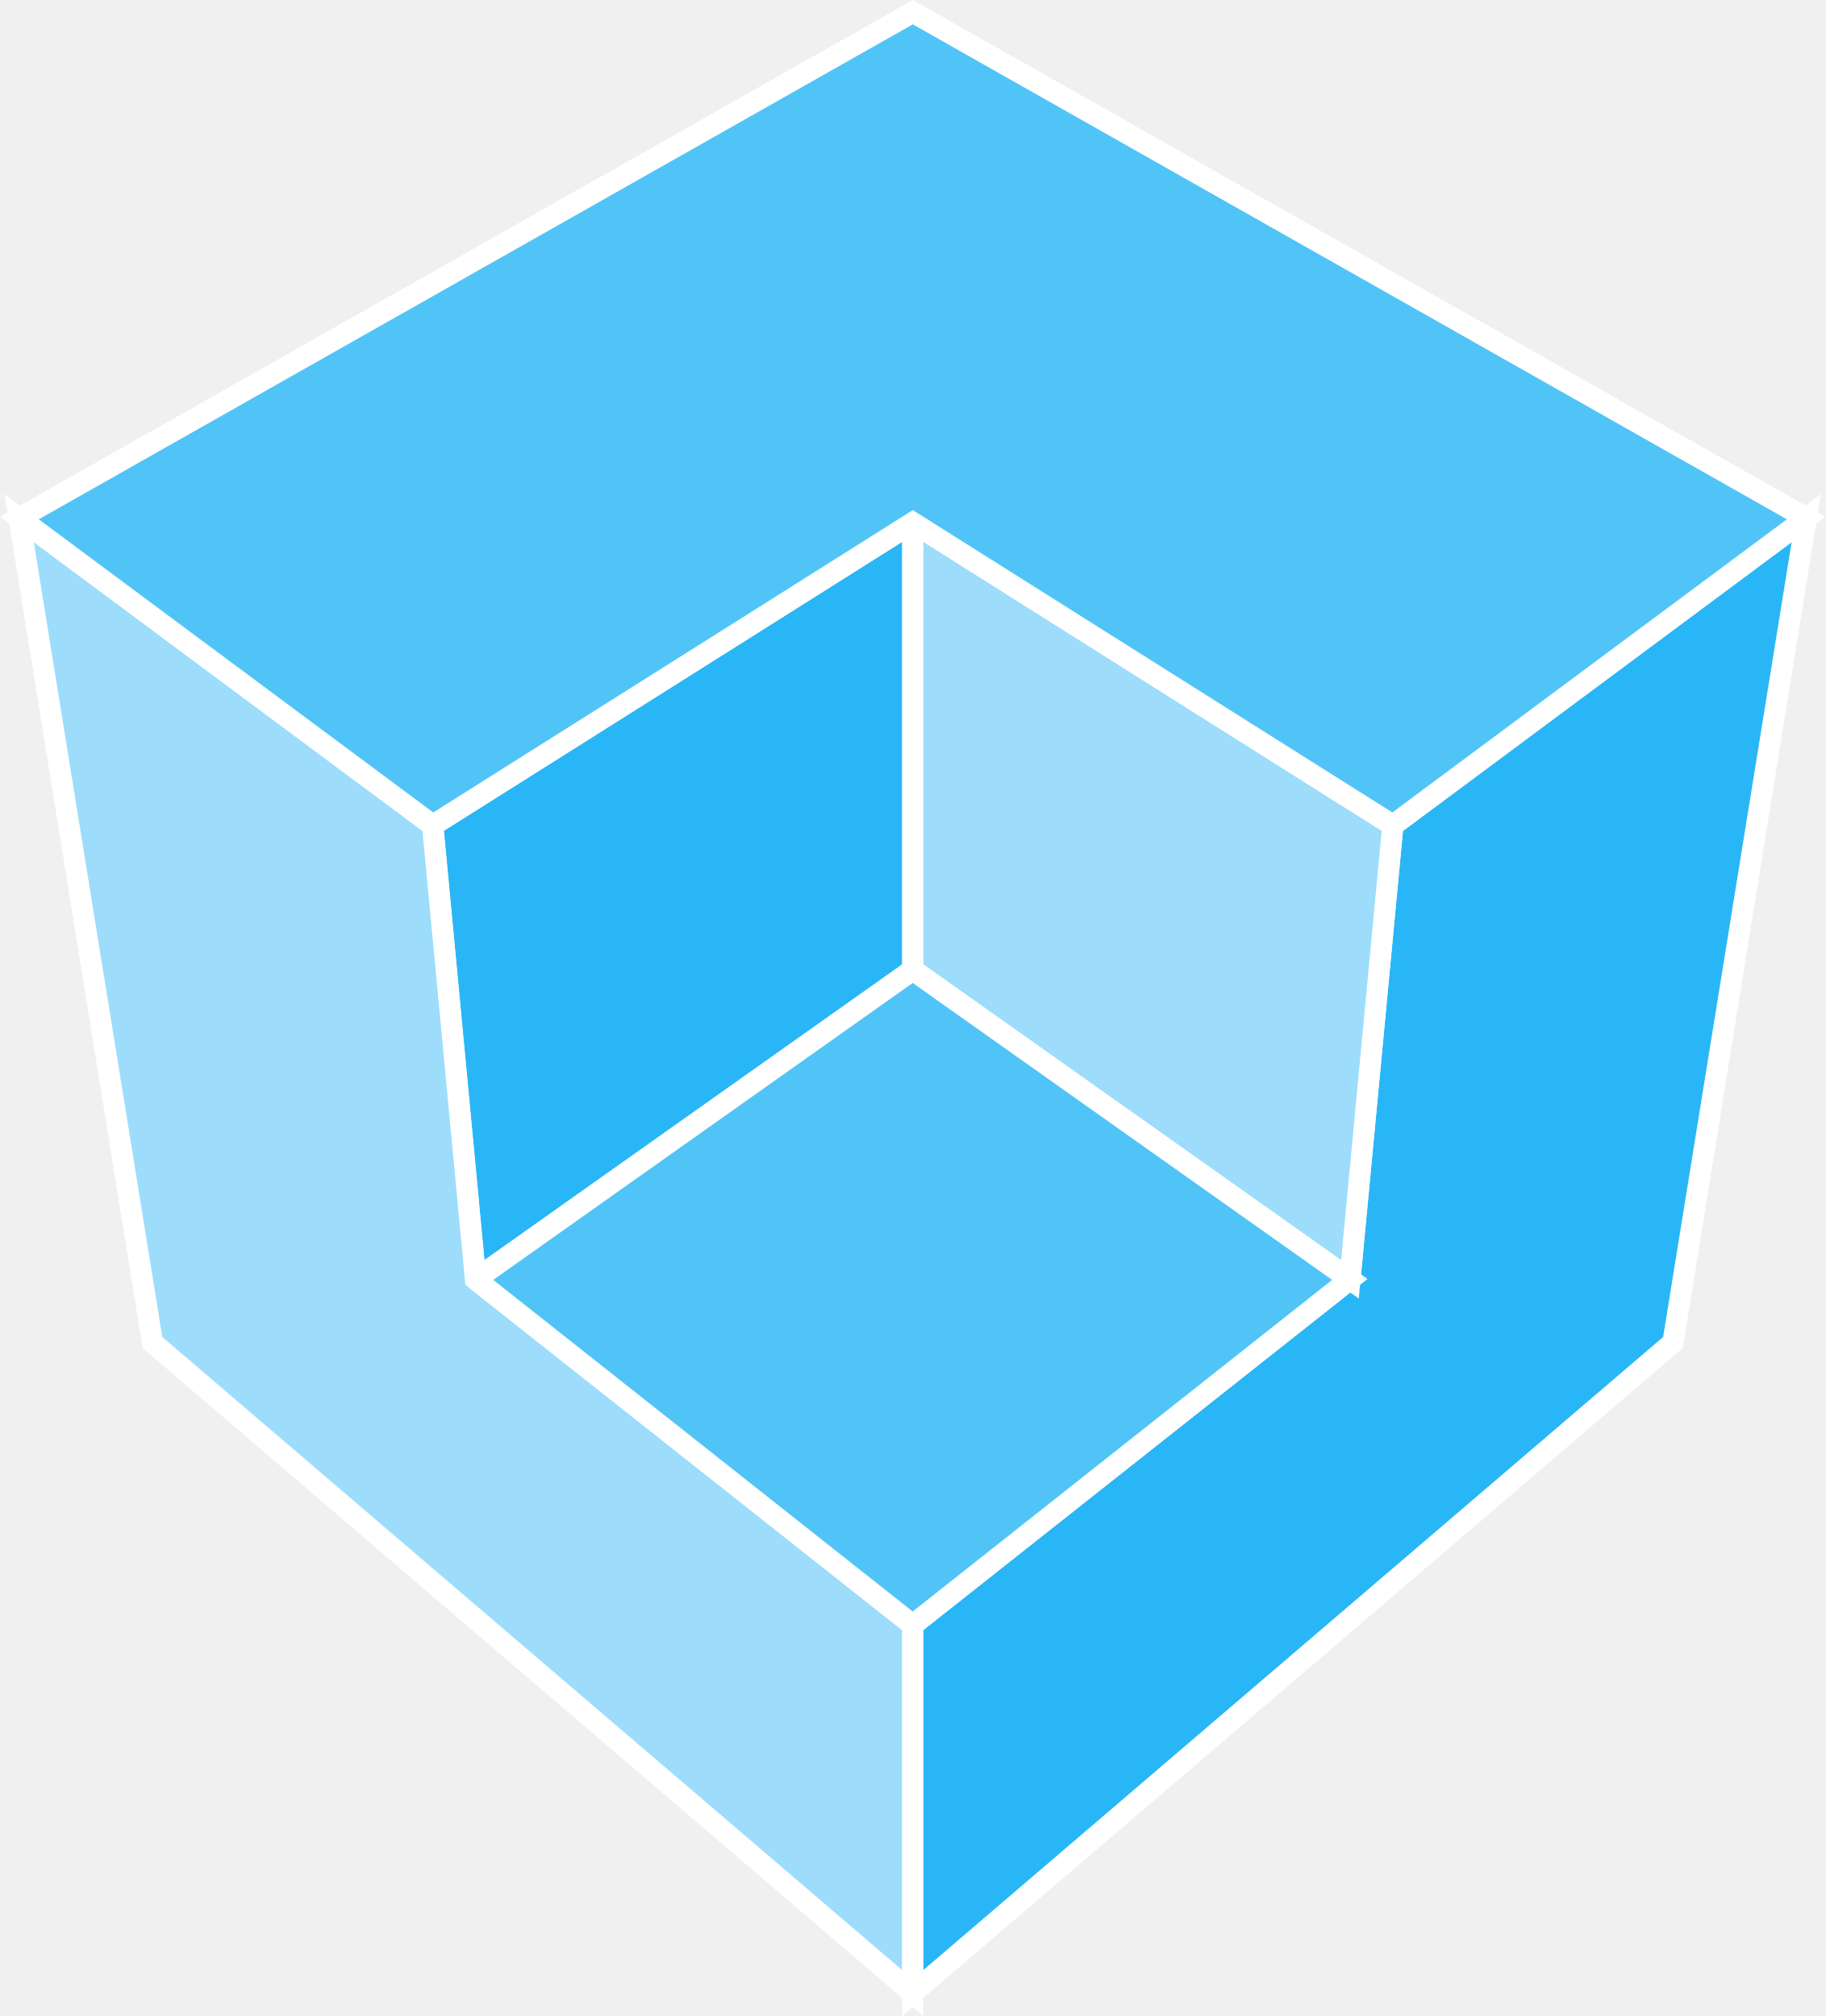
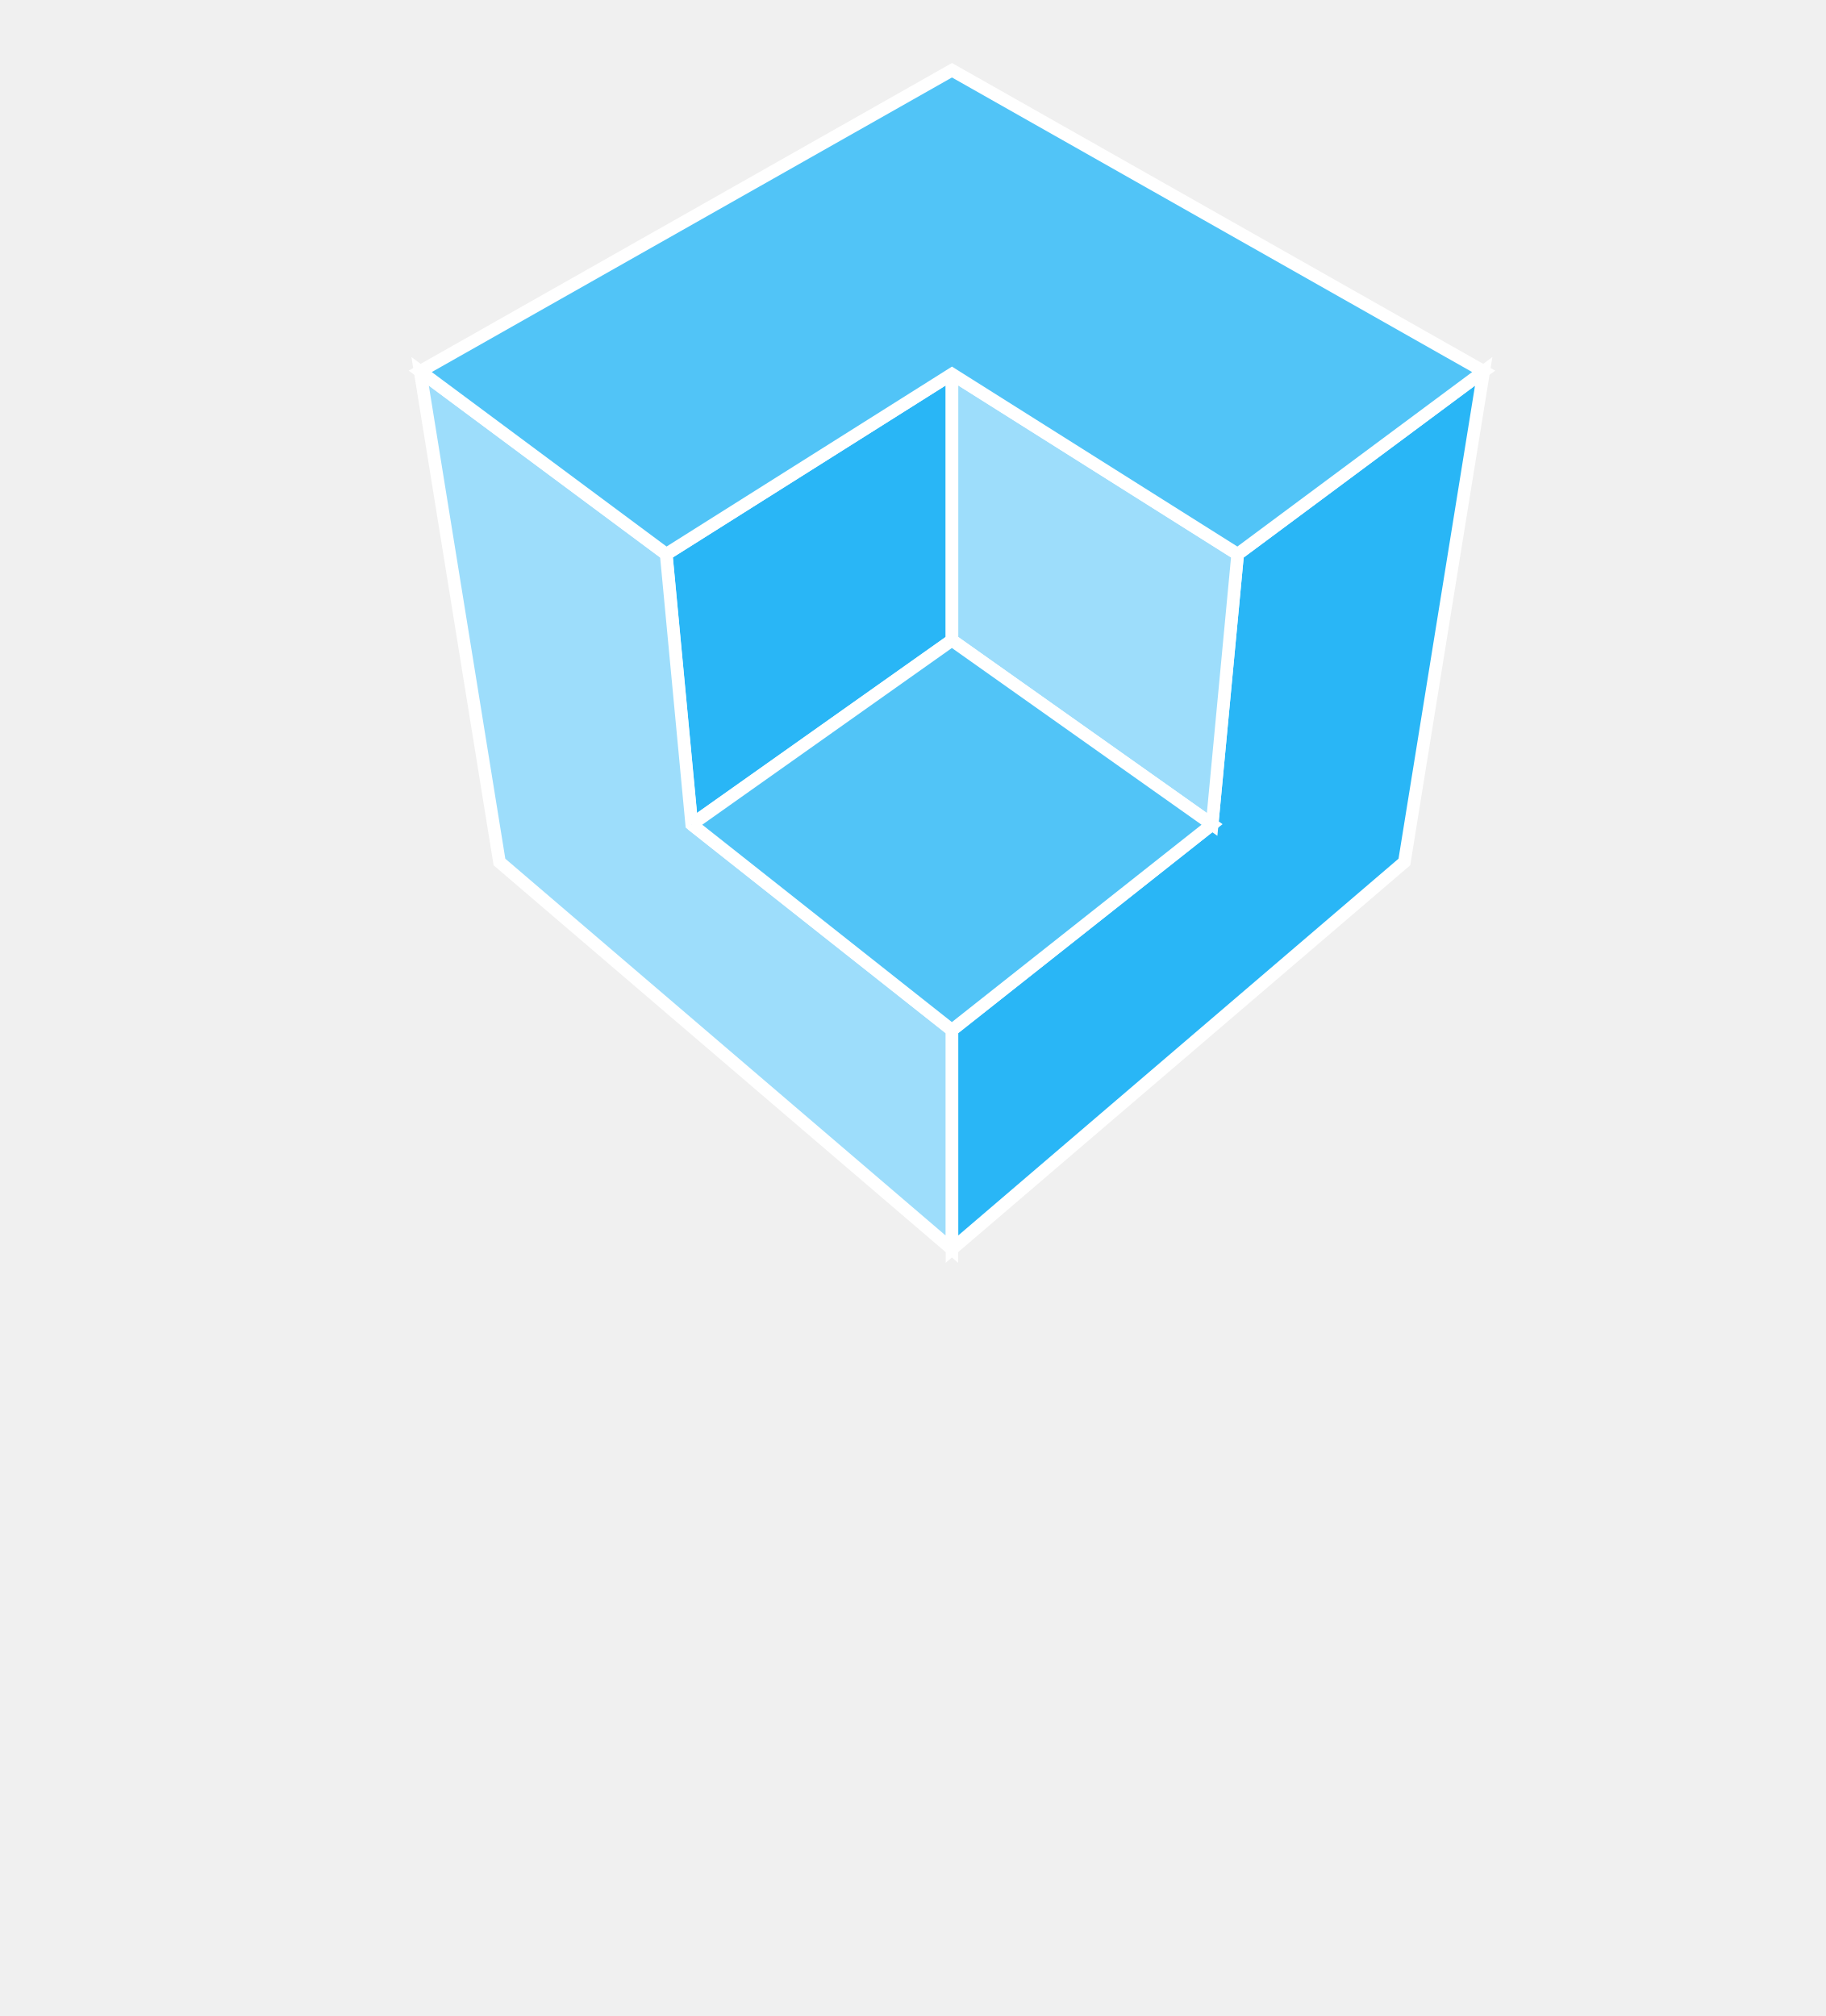
- <svg xmlns="http://www.w3.org/2000/svg" width="22.811mm" height="25.194mm" version="1.1" viewBox="0 0 86.215 95.223" id="svg22">
+ <svg xmlns="http://www.w3.org/2000/svg" width="22.811mm" height="25.194mm" version="1.1" viewBox="0 -5 80 160" preserveAspectRatio="xMidYMid meet" id="digcube-logo">
  <defs id="defs26" />
  <g transform="translate(-6.897219,-199.6486)" id="g20">
    <g transform="matrix(1.129,0,0,1.129,-98.156,120.22)" id="g18" style="stroke-width:0.886">
      <g transform="translate(-9.2382,-105.75)" id="g16" style="stroke-width:0.886">
        <path d="m 120.39,210.63 1.795,18.993 18.285,-12.946 v -18.71 z" id="path2" style="fill:#29b6f6;fill-opacity:1;stroke:#ffffff" />
        <g id="g14" style="stroke-width:0.886">
          <path d="m 160.55,210.63 17.292,-12.851 -5.575,34.49 -31.797,27.214 V 244.08 l 18.285,-14.458 z" id="path4" style="fill:#29b6f6;fill-opacity:1;stroke:#ffffff" />
          <path d="m 140.47,197.97 v 18.71 l 18.285,12.946 1.795,-18.993 z" id="path6" style="fill:#9dddfb;fill-opacity:1;stroke:#ffffff" />
          <path d="m 103.09,197.78 5.575,34.49 31.797,27.214 v -15.403 l -18.285,-14.458 -1.795,-18.993 z" id="path8" style="fill:#9dddfb;fill-opacity:1;stroke:#ffffff" />
          <path d="M 122.18,229.63 140.465,216.684 158.75,229.63 140.465,244.088 122.18,229.63" id="path10" style="fill:#51c4f7;fill-opacity:1;stroke:#ffffff" />
          <path d="m 120.39,210.63 -17.292,-12.851 37.372,-21.167 37.372,21.167 -17.292,12.851 -20.08,-12.662 z" id="path12" style="fill:#51c4f7;fill-opacity:1;stroke:#ffffff" />
        </g>
      </g>
    </g>
  </g>
</svg>
